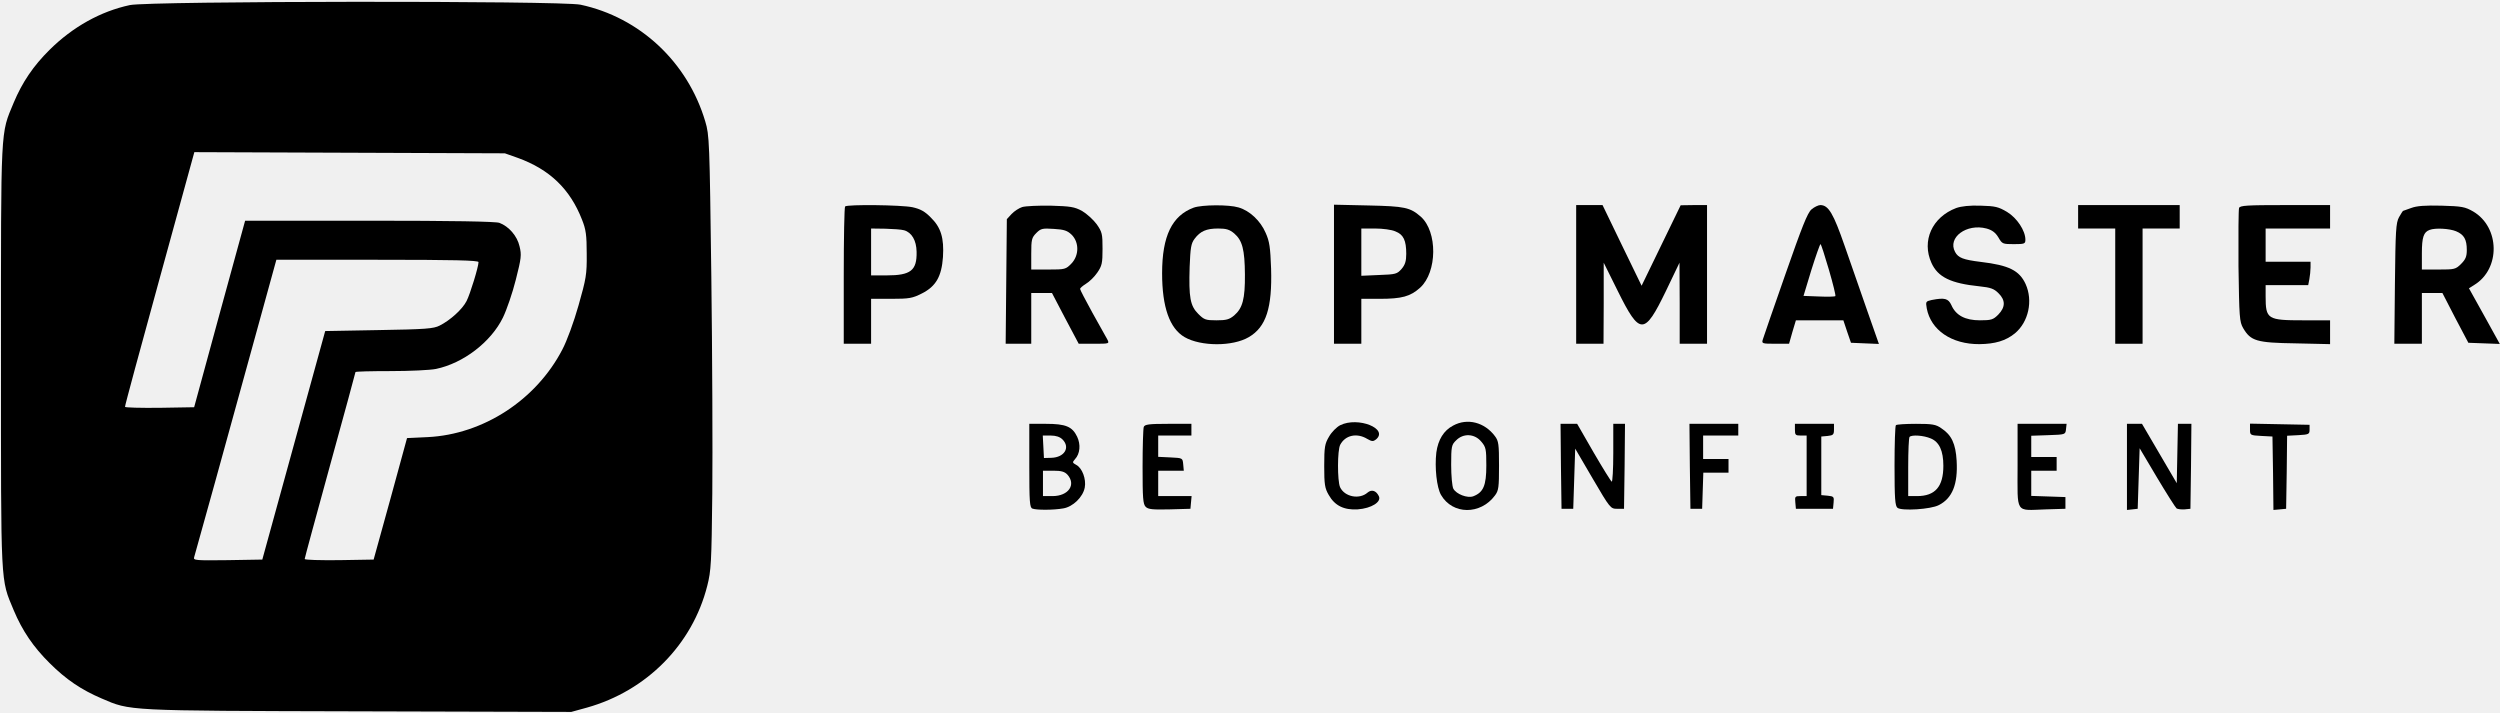
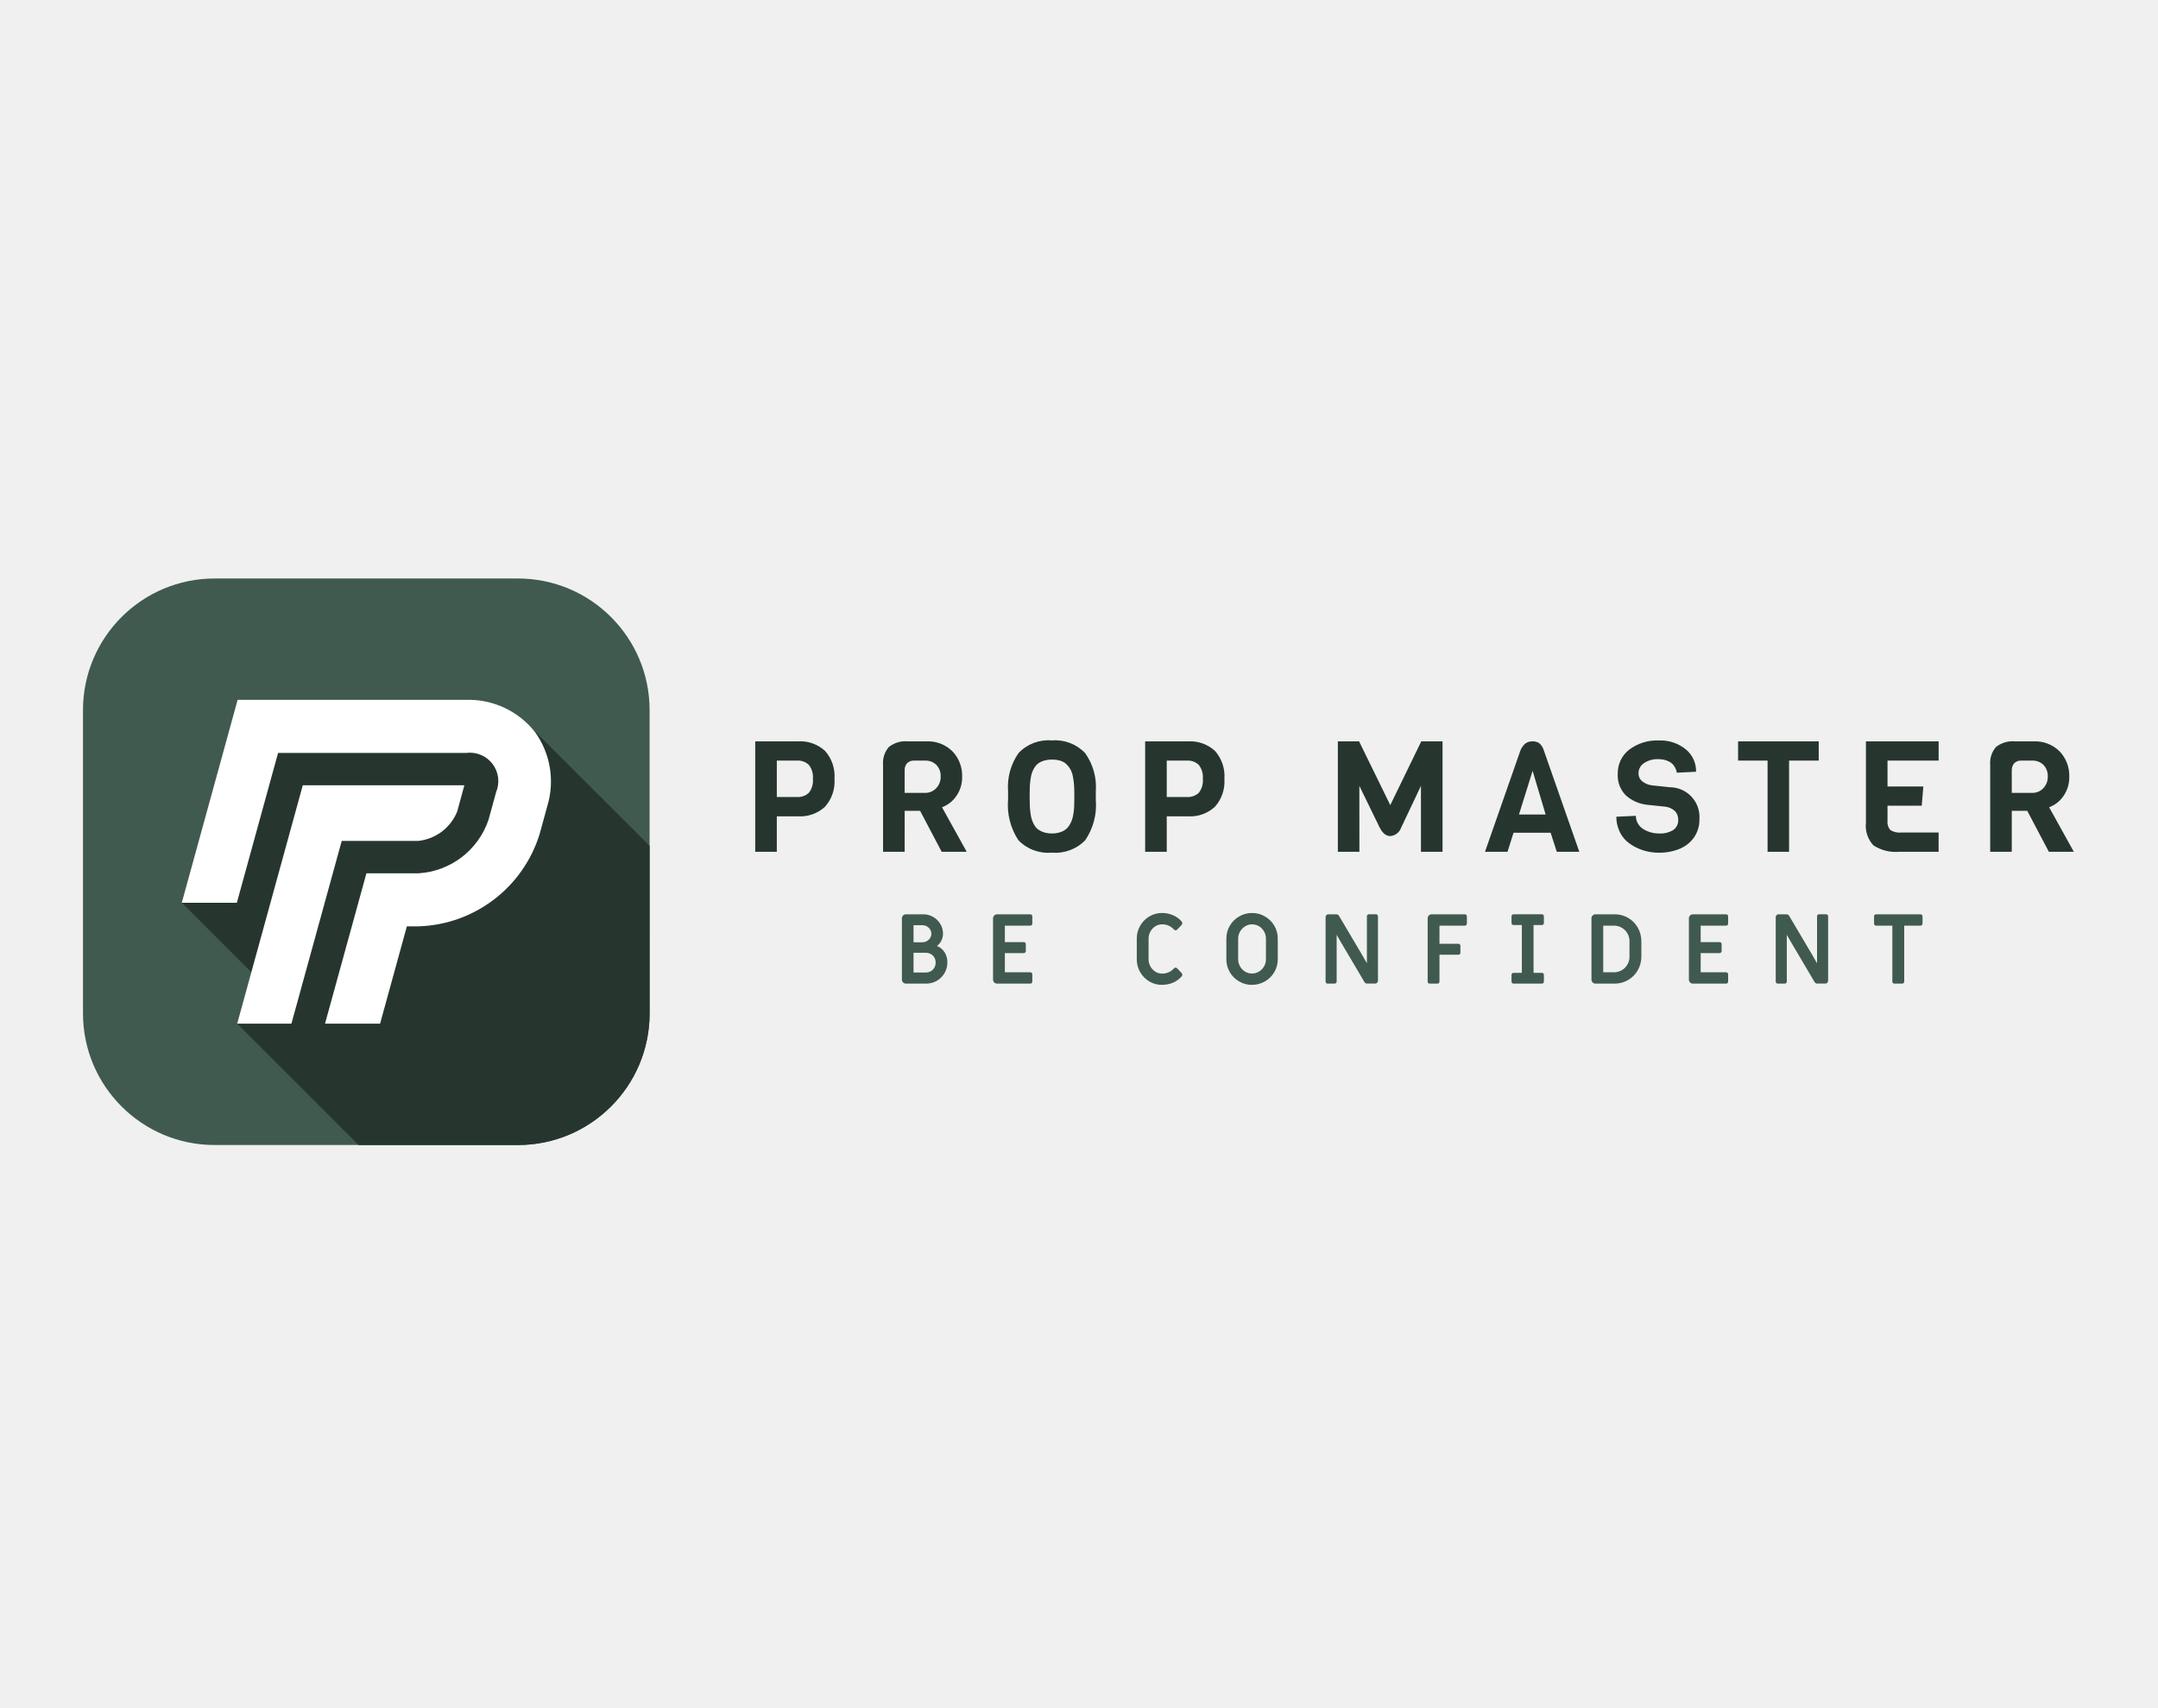
- <svg xmlns="http://www.w3.org/2000/svg" version="1.0" width="1280pt" height="365pt" viewBox="0 0 1280 365" preserveAspectRatio="xMidYMid meet">
-   <g transform="translate(0,365) scale(0.1,-0.1)" fill="#000000" stroke="none">
-     <path d="M665 3624 c-150 -32 -293 -112 -411 -229 -83 -82 -140 -166 -184 -271 -68 -164 -65 -104 -65 -1299 0 -1195 -3 -1135 65 -1299 44 -105 101 -189 184 -271 84 -84 163 -137 266 -181 149 -64 116 -63 1315 -66 l1090 -3 80 22 c306 86 540 323 616 623 20 78 22 118 26 475 2 215 0 714 -5 1110 -9 695 -10 723 -31 793 -90 304 -335 533 -639 598 -102 21 -2205 19 -2307 -2z m1985 -782 c164 -59 269 -160 330 -317 20 -50 24 -79 24 -175 1 -106 -3 -126 -42 -264 -24 -85 -60 -183 -83 -226 -134 -258 -405 -434 -689 -448 l-106 -5 -85 -311 -86 -311 -176 -3 c-97 -1 -177 1 -177 6 0 5 59 221 130 480 72 260 130 475 130 477 0 3 81 5 180 5 98 0 203 5 232 11 140 29 282 138 343 263 19 39 49 126 66 194 28 110 30 127 19 171 -12 53 -55 102 -103 120 -19 7 -240 11 -665 11 l-637 0 -131 -478 -130 -477 -177 -3 c-97 -1 -177 1 -177 5 -1 5 79 300 177 656 l178 648 795 -3 795 -3 65 -23z m-200 -534 c0 -24 -43 -164 -61 -199 -21 -42 -84 -99 -138 -126 -31 -16 -72 -19 -311 -23 l-275 -5 -161 -585 -161 -585 -177 -3 c-166 -2 -177 -1 -172 15 9 30 177 635 302 1091 l119 432 517 0 c393 0 518 -3 518 -12z" />
-     <path d="M4327 2593 c-4 -3 -7 -163 -7 -355 l0 -348 70 0 70 0 0 115 0 115 103 0 c93 0 109 3 158 28 71 36 100 87 107 186 6 97 -10 151 -62 202 -31 32 -54 44 -94 53 -57 12 -334 15 -345 4z m302 -122 c39 -11 63 -52 64 -110 2 -96 -30 -121 -153 -121 l-80 0 0 120 0 120 73 -1 c39 -1 83 -4 96 -8z" />
-     <path d="M5234 2590 c-16 -5 -41 -21 -55 -36 l-24 -26 -3 -319 -3 -319 66 0 65 0 0 130 0 130 53 0 53 0 68 -130 69 -130 79 0 c78 0 79 0 67 23 -7 12 -41 73 -76 136 -34 62 -63 117 -63 122 0 4 14 16 30 26 17 10 43 35 58 57 24 35 27 48 27 122 0 76 -2 86 -30 126 -17 23 -51 54 -75 68 -39 21 -59 24 -160 27 -63 1 -129 -2 -146 -7z m253 -142 c39 -39 38 -106 -1 -147 -29 -30 -33 -31 -118 -31 l-88 0 0 80 c0 73 2 83 26 107 23 23 31 25 90 21 53 -3 69 -9 91 -30z" />
-     <path d="M6112 2587 c-111 -41 -162 -145 -162 -336 0 -173 38 -282 115 -327 83 -48 246 -49 329 0 89 52 120 150 114 351 -4 108 -8 139 -28 183 -26 61 -82 114 -139 130 -49 15 -186 14 -229 -1z m207 -132 c42 -36 54 -83 55 -210 1 -126 -12 -173 -55 -210 -25 -21 -41 -25 -91 -25 -55 0 -63 3 -93 33 -41 41 -49 83 -44 241 4 97 7 119 25 143 29 39 60 53 121 53 41 0 58 -5 82 -25z" />
-     <path d="M6830 2246 l0 -356 70 0 70 0 0 115 0 115 93 0 c115 0 158 12 208 57 88 80 90 287 3 364 -54 47 -82 53 -266 57 l-178 4 0 -356z m315 219 c41 -16 55 -46 55 -115 0 -37 -6 -56 -24 -77 -23 -26 -30 -28 -115 -31 l-91 -4 0 121 0 121 70 0 c39 0 86 -6 105 -15z" />
-     <path d="M8070 2245 l0 -355 70 0 70 0 1 208 0 207 72 -145 c113 -228 136 -228 246 -1 l70 146 1 -207 0 -208 70 0 70 0 0 355 0 355 -67 0 -68 -1 -100 -206 -100 -206 -100 206 -100 207 -67 0 -68 0 0 -355z" />
-     <path d="M9275 2578 c-21 -18 -49 -90 -134 -333 -60 -170 -111 -320 -115 -332 -7 -22 -5 -23 63 -23 l71 0 17 60 18 60 122 0 121 0 19 -57 20 -58 71 -3 72 -3 -59 168 c-32 92 -84 242 -116 333 -58 167 -83 210 -125 210 -10 0 -31 -10 -45 -22z m89 -309 c21 -72 36 -133 33 -135 -2 -3 -40 -4 -84 -2 l-79 3 40 132 c23 73 44 133 47 133 3 0 22 -59 43 -131z" />
-     <path d="M10016 2585 c-124 -47 -178 -168 -127 -281 33 -73 99 -105 246 -120 57 -6 74 -12 97 -35 37 -36 36 -72 -1 -110 -26 -26 -36 -29 -94 -29 -75 0 -123 25 -146 78 -16 34 -34 39 -101 26 -30 -7 -31 -8 -25 -43 21 -111 127 -184 270 -183 80 1 134 17 181 55 70 58 94 167 55 253 -32 69 -85 96 -229 113 -90 11 -116 21 -132 51 -40 74 59 147 161 120 29 -8 46 -21 61 -46 19 -33 22 -34 79 -34 55 0 59 2 59 23 0 46 -43 111 -94 142 -44 26 -60 30 -135 32 -57 2 -99 -3 -125 -12z" />
-     <path d="M10640 2540 l0 -60 95 0 95 0 0 -295 0 -295 70 0 70 0 0 295 0 295 95 0 95 0 0 60 0 60 -260 0 -260 0 0 -60z" />
-     <path d="M11464 2585 c-3 -8 -4 -142 -3 -297 4 -263 5 -285 24 -318 39 -66 68 -75 268 -78 l177 -4 0 61 0 61 -135 0 c-186 0 -195 5 -195 123 l0 57 109 0 109 0 6 31 c3 17 6 44 6 60 l0 29 -115 0 -115 0 0 85 0 85 165 0 165 0 0 60 0 60 -230 0 c-195 0 -232 -2 -236 -15z" />
-     <path d="M12345 2585 c-22 -8 -41 -15 -42 -15 -1 0 -10 -15 -20 -32 -16 -29 -18 -69 -21 -340 l-3 -308 70 0 71 0 0 130 0 130 53 0 52 0 66 -128 67 -127 80 -3 81 -3 -79 143 -79 142 27 17 c135 82 132 295 -5 376 -42 24 -57 27 -162 30 -85 2 -127 -1 -156 -12z m230 -119 c41 -17 55 -42 55 -96 0 -33 -6 -48 -29 -71 -28 -28 -34 -29 -115 -29 l-86 0 0 83 c0 83 9 109 40 120 29 11 101 7 135 -7z" />
-     <path d="M6862 1473 c-18 -9 -44 -35 -57 -58 -22 -37 -25 -53 -25 -151 0 -94 3 -114 23 -148 31 -55 78 -78 148 -74 71 5 125 39 108 69 -14 28 -37 34 -57 17 -42 -37 -118 -22 -141 28 -14 33 -14 189 1 217 26 49 85 62 138 30 24 -14 31 -14 45 -3 66 55 -92 118 -183 73z" />
-     <path d="M7440 1471 c-48 -25 -77 -72 -86 -138 -9 -77 2 -179 24 -217 59 -102 202 -103 276 -3 19 25 21 42 21 152 0 110 -2 127 -21 152 -53 71 -141 94 -214 54z m144 -82 c24 -28 26 -38 26 -123 0 -102 -15 -137 -67 -157 -30 -11 -87 11 -102 39 -6 12 -11 66 -11 122 0 94 2 103 25 125 37 38 95 35 129 -6z" />
-     <path d="M5270 1266 c0 -186 2 -215 16 -220 20 -8 108 -8 158 1 49 8 101 58 110 107 8 43 -13 100 -44 116 -20 11 -20 13 -6 29 26 28 30 75 11 115 -25 52 -58 66 -160 66 l-85 0 0 -214z m170 134 c41 -41 10 -92 -57 -94 l-38 -1 -3 58 -3 57 41 0 c27 0 47 -7 60 -20z m25 -180 c46 -51 6 -110 -76 -110 l-49 0 0 65 0 65 53 0 c41 0 58 -5 72 -20z" />
-     <path d="M5856 1464 c-3 -9 -6 -100 -6 -204 0 -160 2 -191 16 -205 13 -13 36 -15 123 -13 l106 3 3 33 3 32 -85 0 -86 0 0 65 0 65 66 0 65 0 -3 33 c-3 32 -3 32 -65 35 l-63 3 0 54 0 55 85 0 85 0 0 30 0 30 -119 0 c-99 0 -120 -3 -125 -16z" />
-     <path d="M7992 1263 l3 -218 30 0 30 0 5 154 5 154 90 -154 c89 -152 91 -154 125 -154 l35 0 3 218 2 217 -30 0 -30 0 0 -151 c0 -82 -4 -148 -8 -145 -5 3 -47 71 -93 150 l-84 146 -43 0 -42 0 2 -217z" />
-     <path d="M8652 1263 l3 -218 30 0 30 0 3 93 3 92 64 0 65 0 0 35 0 35 -65 0 -65 0 0 60 0 60 90 0 90 0 0 30 0 30 -125 0 -125 0 2 -217z" />
-     <path d="M9190 1450 c0 -27 3 -30 30 -30 l30 0 0 -155 0 -155 -31 0 c-28 0 -30 -2 -27 -32 l3 -33 95 0 95 0 3 32 c3 29 1 32 -30 35 l-33 3 0 150 0 150 33 3 c28 3 32 7 32 33 l0 29 -100 0 -100 0 0 -30z" />
-     <path d="M9707 1473 c-4 -3 -7 -97 -7 -208 0 -169 3 -205 15 -215 21 -17 171 -8 212 14 69 35 98 107 91 227 -5 87 -26 132 -78 166 -28 20 -46 23 -130 23 -53 0 -100 -3 -103 -7z m179 -68 c43 -18 64 -63 64 -140 0 -107 -42 -155 -135 -155 l-45 0 0 148 c0 82 3 152 7 155 11 12 72 8 109 -8z" />
-     <path d="M10330 1265 c0 -251 -15 -228 145 -223 l100 3 0 30 0 30 -87 3 -88 3 0 64 0 65 65 0 65 0 0 35 0 35 -65 0 -65 0 0 55 0 54 88 3 c87 3 87 3 90 31 l3 27 -125 0 -126 0 0 -215z" />
-     <path d="M10890 1259 l0 -220 28 3 27 3 5 155 5 155 89 -150 c49 -82 94 -153 100 -158 6 -4 25 -6 41 -5 l30 3 3 218 2 217 -35 0 -34 0 -3 -152 -3 -152 -89 152 -89 152 -38 0 -39 0 0 -221z" />
-     <path d="M11520 1451 c0 -29 1 -30 58 -33 l57 -3 3 -188 2 -188 33 3 32 3 3 187 2 187 58 3 c53 3 57 5 57 28 l0 25 -152 3 -153 3 0 -30z" />
+ <svg xmlns="http://www.w3.org/2000/svg" width="182" height="144" viewBox="0 0 182 144">
+   <g id="print_transparent" transform="translate(-0.066 0.212)">
+     <g id="background-logo" transform="translate(0.066 -0.212)">
+       <rect id="Rectangle_87" data-name="Rectangle 87" width="182" height="144" transform="translate(0 0)" fill="rgba(255,255,255,0)" />
+     </g>
+     <g id="logo-logo" transform="translate(7.065 48.584)">
+       <g id="Group_32" data-name="Group 32" transform="translate(0 0)">
+         <g id="Group_26" data-name="Group 26">
+           <path id="Path_45" data-name="Path 45" d="M25.036,42.773A11.106,11.106,0,0,1,13.931,53.879H-11.645A11.105,11.105,0,0,1-22.751,42.773V17.2A11.105,11.105,0,0,1-11.645,6.092H13.931A11.106,11.106,0,0,1,25.036,17.2Z" transform="translate(22.751 -6.092)" fill="#405a4f" />
+         </g>
+         <g id="Group_27" data-name="Group 27" transform="translate(8.335 11.922)">
+           <path id="Path_46" data-name="Path 46" d="M75.445,100.745,64.806,90.115l-22.594.7-2.944,11.274-3.274,3.457,7.144,7.144-2.473,3.057L50.9,125.981H64.34a11.106,11.106,0,0,0,11.106-11.106Z" transform="translate(-35.993 -90.115)" fill="#26362f" />
+         </g>
+         <g id="Group_31" data-name="Group 31" transform="translate(8.335 10.236)">
+           <g id="Group_30" data-name="Group 30" transform="translate(0 0)">
+             <g id="Group_28" data-name="Group 28">
+               <path id="Path_47" data-name="Path 47" d="M65.759,80.917a7.146,7.146,0,0,0-5.784-2.686H40.7l-4.71,17.115h4.645l3.476-12.637H59.975A2.4,2.4,0,0,1,62.5,86.018l-.645,2.344a6.659,6.659,0,0,1-5.9,4.5H51.562L48.07,105.546h4.644l2.259-8.209h.977A11.052,11.052,0,0,0,66.17,89.55l.644-2.345A7.142,7.142,0,0,0,65.759,80.917Z" transform="translate(-35.993 -78.231)" fill="#fff" />
+             </g>
+             <g id="Group_29" data-name="Group 29" transform="translate(4.67 7.21)">
+               <path id="Path_48" data-name="Path 48" d="M77.726,133.732H84.2a3.985,3.985,0,0,0,3.268-2.49l.6-2.2H74.441L68.909,149.15h4.573Z" transform="translate(-68.909 -129.045)" fill="#fff" />
+             </g>
+           </g>
+         </g>
+       </g>
+     </g>
+     <g id="text-logo" transform="translate(63.76 62.245)">
+       <g id="Group_33" data-name="Group 33" transform="translate(0 0)">
+         <g id="text-logo-path-0">
+           <path id="Path_49" data-name="Path 49" d="M9.467-56.793H7.646v-9.314h3.612a3.081,3.081,0,0,1,2.273.8,3.194,3.194,0,0,1,.8,2.361,3.2,3.2,0,0,1-.807,2.363,3.082,3.082,0,0,1-2.271.8H9.467Zm0-7.692v3.072h1.7a1.34,1.34,0,0,0,1-.354,1.658,1.658,0,0,0,.343-1.178,1.67,1.67,0,0,0-.346-1.183,1.336,1.336,0,0,0-1-.357h-1.7Zm10.781,7.692H18.427v-7.316a2.063,2.063,0,0,1,.482-1.518,2.259,2.259,0,0,1,1.627-.48h1.54a2.921,2.921,0,0,1,2.205.842,2.957,2.957,0,0,1,.815,2.14h0a2.737,2.737,0,0,1-.488,1.627,2.525,2.525,0,0,1-1.21.949h0l2.083,3.756h-2.11l-1.821-3.456h-1.3Zm0-6.869v1.9H21.96a1.241,1.241,0,0,0,.954-.4,1.361,1.361,0,0,0,.371-.962h0a1.35,1.35,0,0,0-.36-.995,1.288,1.288,0,0,0-.965-.365h-.9a.782.782,0,0,0-.611.224.861.861,0,0,0-.2.6Zm8.723,2.448h0V-61.9a4.949,4.949,0,0,1,.886-3.225,3.464,3.464,0,0,1,2.813-1.06h0a3.464,3.464,0,0,1,2.8,1.069,4.921,4.921,0,0,1,.9,3.23h0v.709a5.265,5.265,0,0,1-.886,3.4,3.479,3.479,0,0,1-2.821,1.055h0a3.466,3.466,0,0,1-2.829-1.055A5.412,5.412,0,0,1,28.971-61.214Zm1.821-.485v.485q.008.365.016.613t.055.575a3.094,3.094,0,0,0,.12.545,2.362,2.362,0,0,0,.213.455,1.253,1.253,0,0,0,.335.371,1.777,1.777,0,0,0,.482.226,2.209,2.209,0,0,0,.657.09h0a2.187,2.187,0,0,0,.643-.087,1.588,1.588,0,0,0,.48-.226,1.363,1.363,0,0,0,.338-.365,2.092,2.092,0,0,0,.224-.452,3.187,3.187,0,0,0,.128-.542,5.126,5.126,0,0,0,.06-.583q.014-.267.014-.619h0V-61.7q0-.433-.025-.761a6.7,6.7,0,0,0-.093-.673,2.09,2.09,0,0,0-.2-.592,1.868,1.868,0,0,0-.335-.444,1.259,1.259,0,0,0-.515-.3,2.393,2.393,0,0,0-.72-.1h0a2.355,2.355,0,0,0-.638.079,1.626,1.626,0,0,0-.477.213,1.308,1.308,0,0,0-.335.349,2.292,2.292,0,0,0-.224.442,2.691,2.691,0,0,0-.125.54q-.046.313-.063.594t-.016.651Zm11.561,4.907H40.531v-9.314H44.14a3.085,3.085,0,0,1,2.276.8,3.194,3.194,0,0,1,.8,2.361,3.2,3.2,0,0,1-.807,2.363,3.086,3.086,0,0,1-2.273.8H42.352Zm0-7.692v3.072h1.7a1.34,1.34,0,0,0,1-.354,1.658,1.658,0,0,0,.343-1.178,1.662,1.662,0,0,0-.349-1.183,1.326,1.326,0,0,0-1-.357h-1.7ZM58.6-56.793H56.783v-9.314h1.791l2.63,5.378,2.614-5.378h1.794v9.314H63.791v-5.558l-1.674,3.533a1.052,1.052,0,0,1-.913.7h0q-.537,0-.908-.747h0l-1.7-3.489Zm12.493,0h-1.9l2.982-8.529a1.483,1.483,0,0,1,.436-.616.991.991,0,0,1,.594-.169h0a.948.948,0,0,1,.57.158,1.307,1.307,0,0,1,.387.627h0l2.985,8.529h-1.9L74.728-58.4H71.6Zm2.115-6.828-1.15,3.685h2.249ZM80.27-59.75h0l1.646-.076a1.249,1.249,0,0,0,.18.66,1.347,1.347,0,0,0,.466.472,2.5,2.5,0,0,0,.619.264,2.487,2.487,0,0,0,.671.093h0a2.1,2.1,0,0,0,1.221-.294.984.984,0,0,0,.414-.856h0a1,1,0,0,0-.292-.755,1.455,1.455,0,0,0-.818-.357h0l-1.516-.158a3.179,3.179,0,0,1-1.807-.81,2.375,2.375,0,0,1-.665-1.791h0a2.515,2.515,0,0,1,.954-2.042,3.912,3.912,0,0,1,2.554-.782h0a3.358,3.358,0,0,1,2.211.733,2.362,2.362,0,0,1,.886,1.905h0l-1.622.082a1.467,1.467,0,0,0-.226-.562,1.091,1.091,0,0,0-.384-.354,1.756,1.756,0,0,0-.447-.172,2.017,2.017,0,0,0-.474-.055h0a2.041,2.041,0,0,0-1.246.338,1.015,1.015,0,0,0-.455.842h0a.853.853,0,0,0,.33.7,1.612,1.612,0,0,0,.807.33h0l1.5.158a2.512,2.512,0,0,1,2.5,2.7h0a2.6,2.6,0,0,1-.455,1.532,2.8,2.8,0,0,1-1.229.97,4.547,4.547,0,0,1-1.758.322h0a4.547,4.547,0,0,1-.913-.1,4.088,4.088,0,0,1-.949-.327,3.5,3.5,0,0,1-.853-.564,2.548,2.548,0,0,1-.608-.867A2.882,2.882,0,0,1,80.27-59.75Zm12.754-4.735H90.538v-1.622h6.8v1.622h-2.5v7.692H93.024Zm8.295,5.234h0v-6.856h6.133v1.622H103.14V-62.3h3.02l-.134,1.622H103.14v1.289a.968.968,0,0,0,.248.766,1.458,1.458,0,0,0,.9.207h3.162v1.622h-3.3a3.437,3.437,0,0,1-2.2-.54A2.425,2.425,0,0,1,101.319-59.252Zm12.3,2.459H111.8v-7.316a2.063,2.063,0,0,1,.482-1.518,2.259,2.259,0,0,1,1.627-.48h1.54a2.921,2.921,0,0,1,2.205.842,2.957,2.957,0,0,1,.815,2.14h0a2.737,2.737,0,0,1-.488,1.627,2.525,2.525,0,0,1-1.21.949h0l2.083,3.756h-2.107l-1.821-3.456h-1.306Zm0-6.869v1.9h1.715a1.238,1.238,0,0,0,.951-.4,1.361,1.361,0,0,0,.371-.962h0a1.35,1.35,0,0,0-.36-.995,1.284,1.284,0,0,0-.962-.365h-.9a.782.782,0,0,0-.611.224.861.861,0,0,0-.2.6Z" transform="translate(-7.646 66.184)" fill="#26362f" />
+         </g>
+       </g>
+     </g>
+     <g id="tagline-ceb1a977-ad72-4156-bde3-82deddf2bae7-logo" transform="translate(76.129 76.8)">
+       <g id="Group_34" data-name="Group 34" transform="translate(0 0)">
+         <g id="tagline-ceb1a977-ad72-4156-bde3-82deddf2bae7-logo-path-0">
+           <path id="Path_50" data-name="Path 50" d="M6.54-36H4.847a.342.342,0,0,1-.251-.1.337.337,0,0,1-.1-.248h0V-41.5a.337.337,0,0,1,.1-.248.342.342,0,0,1,.251-.1H6.295a1.632,1.632,0,0,1,.837.221,1.665,1.665,0,0,1,.605.594,1.544,1.544,0,0,1,.226.82h0a1.323,1.323,0,0,1-.507,1.039h0a1.345,1.345,0,0,1,.646.537,1.564,1.564,0,0,1,.229.853h0a1.73,1.73,0,0,1-.243.9,1.77,1.77,0,0,1-.649.646,1.761,1.761,0,0,1-.9.237ZM5.477-39.488h.744a.748.748,0,0,0,.534-.213.664.664,0,0,0,.226-.5h0a.681.681,0,0,0-.226-.515.748.748,0,0,0-.534-.213H5.477Zm0,2.551H6.5a.82.82,0,0,0,.605-.237.83.83,0,0,0,.237-.613h0a.781.781,0,0,0-.243-.586.829.829,0,0,0-.6-.232H5.477ZM15.323-36H12.534a.342.342,0,0,1-.251-.1.337.337,0,0,1-.1-.248h0V-41.5a.337.337,0,0,1,.1-.248.342.342,0,0,1,.251-.1h2.789a.166.166,0,0,1,.123.049.166.166,0,0,1,.049.123h0v.613a.166.166,0,0,1-.049.123.166.166,0,0,1-.123.049H13.18v1.39h1.595a.166.166,0,0,1,.123.049.166.166,0,0,1,.049.123h0v.581a.166.166,0,0,1-.049.123.166.166,0,0,1-.123.049H13.18v1.619h2.143a.166.166,0,0,1,.123.049.166.166,0,0,1,.049.123h0v.613a.166.166,0,0,1-.049.123.166.166,0,0,1-.123.049Zm11.1.106h0a2.03,2.03,0,0,1-1.058-.289,2.166,2.166,0,0,1-.774-.785,2.133,2.133,0,0,1-.286-1.085h0V-39.8a2.118,2.118,0,0,1,.286-1.082,2.139,2.139,0,0,1,.774-.785,2.015,2.015,0,0,1,1.058-.292h0a2.346,2.346,0,0,1,.932.185,1.963,1.963,0,0,1,.736.534h0a.206.206,0,0,1,.049.139h0a.262.262,0,0,1-.065.164h0l-.36.376a.188.188,0,0,1-.131.065h0a.194.194,0,0,1-.147-.074h0A1.3,1.3,0,0,0,26.428-41h0a1.019,1.019,0,0,0-.559.164,1.211,1.211,0,0,0-.414.442,1.2,1.2,0,0,0-.155.6h0v1.742a1.2,1.2,0,0,0,.155.6,1.211,1.211,0,0,0,.414.442,1.019,1.019,0,0,0,.559.164h0a1.3,1.3,0,0,0,1.006-.433h0a.187.187,0,0,1,.139-.074h0a.2.2,0,0,1,.139.065h0l.36.376a.227.227,0,0,1,.074.164h0a.218.218,0,0,1-.049.131h0a2.093,2.093,0,0,1-.744.54A2.316,2.316,0,0,1,26.42-35.9Zm7.605,0h0a2.132,2.132,0,0,1-1.088-.289,2.183,2.183,0,0,1-.791-.785,2.117,2.117,0,0,1-.289-1.085h0V-39.8a2.1,2.1,0,0,1,.289-1.082,2.155,2.155,0,0,1,.791-.785,2.117,2.117,0,0,1,1.088-.292h0a2.117,2.117,0,0,1,1.088.292,2.155,2.155,0,0,1,.791.785,2.1,2.1,0,0,1,.289,1.082h0v1.742a2.117,2.117,0,0,1-.289,1.085,2.183,2.183,0,0,1-.791.785A2.132,2.132,0,0,1,34.025-35.9Zm0-.957h0a1.1,1.1,0,0,0,.581-.164,1.224,1.224,0,0,0,.431-.442,1.188,1.188,0,0,0,.158-.6h0V-39.8a1.188,1.188,0,0,0-.158-.6,1.224,1.224,0,0,0-.431-.442A1.1,1.1,0,0,0,34.025-41h0a1.1,1.1,0,0,0-.581.164,1.2,1.2,0,0,0-.428.442,1.173,1.173,0,0,0-.161.6h0v1.742a1.173,1.173,0,0,0,.161.6,1.2,1.2,0,0,0,.428.442A1.1,1.1,0,0,0,34.025-36.855Zm6.967.85H40.4a.166.166,0,0,1-.123-.049.166.166,0,0,1-.049-.123h0v-5.438a.235.235,0,0,1,.068-.169.235.235,0,0,1,.169-.068h.671a.253.253,0,0,1,.221.123h0l1.963,3.32.393.687V-41.68a.166.166,0,0,1,.049-.123.166.166,0,0,1,.123-.049h.589a.166.166,0,0,1,.123.049.166.166,0,0,1,.049.123h0v5.438a.222.222,0,0,1-.071.166.222.222,0,0,1-.166.071h-.679a.253.253,0,0,1-.221-.123h0l-2.028-3.435-.319-.556v3.942a.168.168,0,0,1-.049.128.178.178,0,0,1-.123.044Zm8.668,0h-.654a.166.166,0,0,1-.123-.049.166.166,0,0,1-.049-.123h0V-41.5a.333.333,0,0,1,.1-.248.333.333,0,0,1,.248-.1h2.789a.166.166,0,0,1,.123.049.166.166,0,0,1,.049.123h0v.613a.166.166,0,0,1-.049.123.166.166,0,0,1-.123.049H49.833v1.529h1.595a.166.166,0,0,1,.123.049.166.166,0,0,1,.049.123h0v.581a.166.166,0,0,1-.049.123.166.166,0,0,1-.123.049H49.833v2.265a.166.166,0,0,1-.049.123.166.166,0,0,1-.123.049Zm8.807,0H56.08a.166.166,0,0,1-.123-.049.166.166,0,0,1-.049-.123h0v-.564a.166.166,0,0,1,.049-.123.166.166,0,0,1,.123-.049h.7v-4.032h-.7a.166.166,0,0,1-.123-.049.166.166,0,0,1-.049-.123h0v-.564a.166.166,0,0,1,.049-.123.166.166,0,0,1,.123-.049h2.388a.166.166,0,0,1,.123.049.166.166,0,0,1,.049.123h0v.564a.166.166,0,0,1-.049.123.166.166,0,0,1-.123.049h-.7v4.032h.7a.166.166,0,0,1,.123.049.166.166,0,0,1,.049.123h0v.564a.166.166,0,0,1-.049.123.166.166,0,0,1-.123.049ZM64.6-36H63a.333.333,0,0,1-.248-.1.333.333,0,0,1-.1-.248h0V-41.5a.333.333,0,0,1,.1-.248.333.333,0,0,1,.248-.1h1.6a2.219,2.219,0,0,1,1.145.3,2.222,2.222,0,0,1,.815.826,2.3,2.3,0,0,1,.3,1.153h0v1.284a2.3,2.3,0,0,1-.3,1.153,2.222,2.222,0,0,1-.815.826A2.219,2.219,0,0,1,64.6-36Zm-.957-.957h.916a1.258,1.258,0,0,0,.651-.177,1.3,1.3,0,0,0,.472-.472,1.273,1.273,0,0,0,.177-.66h0v-1.325a1.244,1.244,0,0,0-.177-.649,1.3,1.3,0,0,0-.472-.474,1.258,1.258,0,0,0-.651-.177h-.916ZM74.006-36H71.217a.333.333,0,0,1-.248-.1.333.333,0,0,1-.1-.248h0V-41.5a.333.333,0,0,1,.1-.248.333.333,0,0,1,.248-.1h2.789a.166.166,0,0,1,.123.049.166.166,0,0,1,.049.123h0v.613a.166.166,0,0,1-.049.123.166.166,0,0,1-.123.049H71.863v1.39h1.595a.166.166,0,0,1,.123.049.166.166,0,0,1,.049.123h0v.581a.166.166,0,0,1-.049.123.166.166,0,0,1-.123.049H71.863v1.619h2.143a.166.166,0,0,1,.123.049.166.166,0,0,1,.049.123h0v.613a.166.166,0,0,1-.049.123.166.166,0,0,1-.123.049Zm4.947,0h-.589a.166.166,0,0,1-.123-.049.166.166,0,0,1-.049-.123h0v-5.438a.231.231,0,0,1,.071-.169.226.226,0,0,1,.166-.068H79.1a.253.253,0,0,1,.221.123h0l1.963,3.32.393.687V-41.68a.166.166,0,0,1,.049-.123.166.166,0,0,1,.123-.049h.589a.166.166,0,0,1,.123.049.166.166,0,0,1,.049.123h0v5.438a.226.226,0,0,1-.068.166.231.231,0,0,1-.169.071h-.679a.253.253,0,0,1-.221-.123h0l-2.028-3.435-.319-.556v3.942a.168.168,0,0,1-.049.128.178.178,0,0,1-.123.044Zm9.9,0H88.2a.166.166,0,0,1-.123-.049.166.166,0,0,1-.049-.123h0v-4.719H86.657a.166.166,0,0,1-.123-.049.166.166,0,0,1-.049-.123h0v-.613a.167.167,0,0,1,.049-.123.167.167,0,0,1,.123-.049H90.4a.166.166,0,0,1,.123.049.166.166,0,0,1,.049.123h0v.613a.166.166,0,0,1-.049.123.166.166,0,0,1-.123.049H89.028v4.719a.166.166,0,0,1-.049.123.166.166,0,0,1-.123.049Z" transform="translate(-4.495 41.958)" fill="#405a4f" />
+         </g>
+       </g>
+     </g>
  </g>
</svg>
